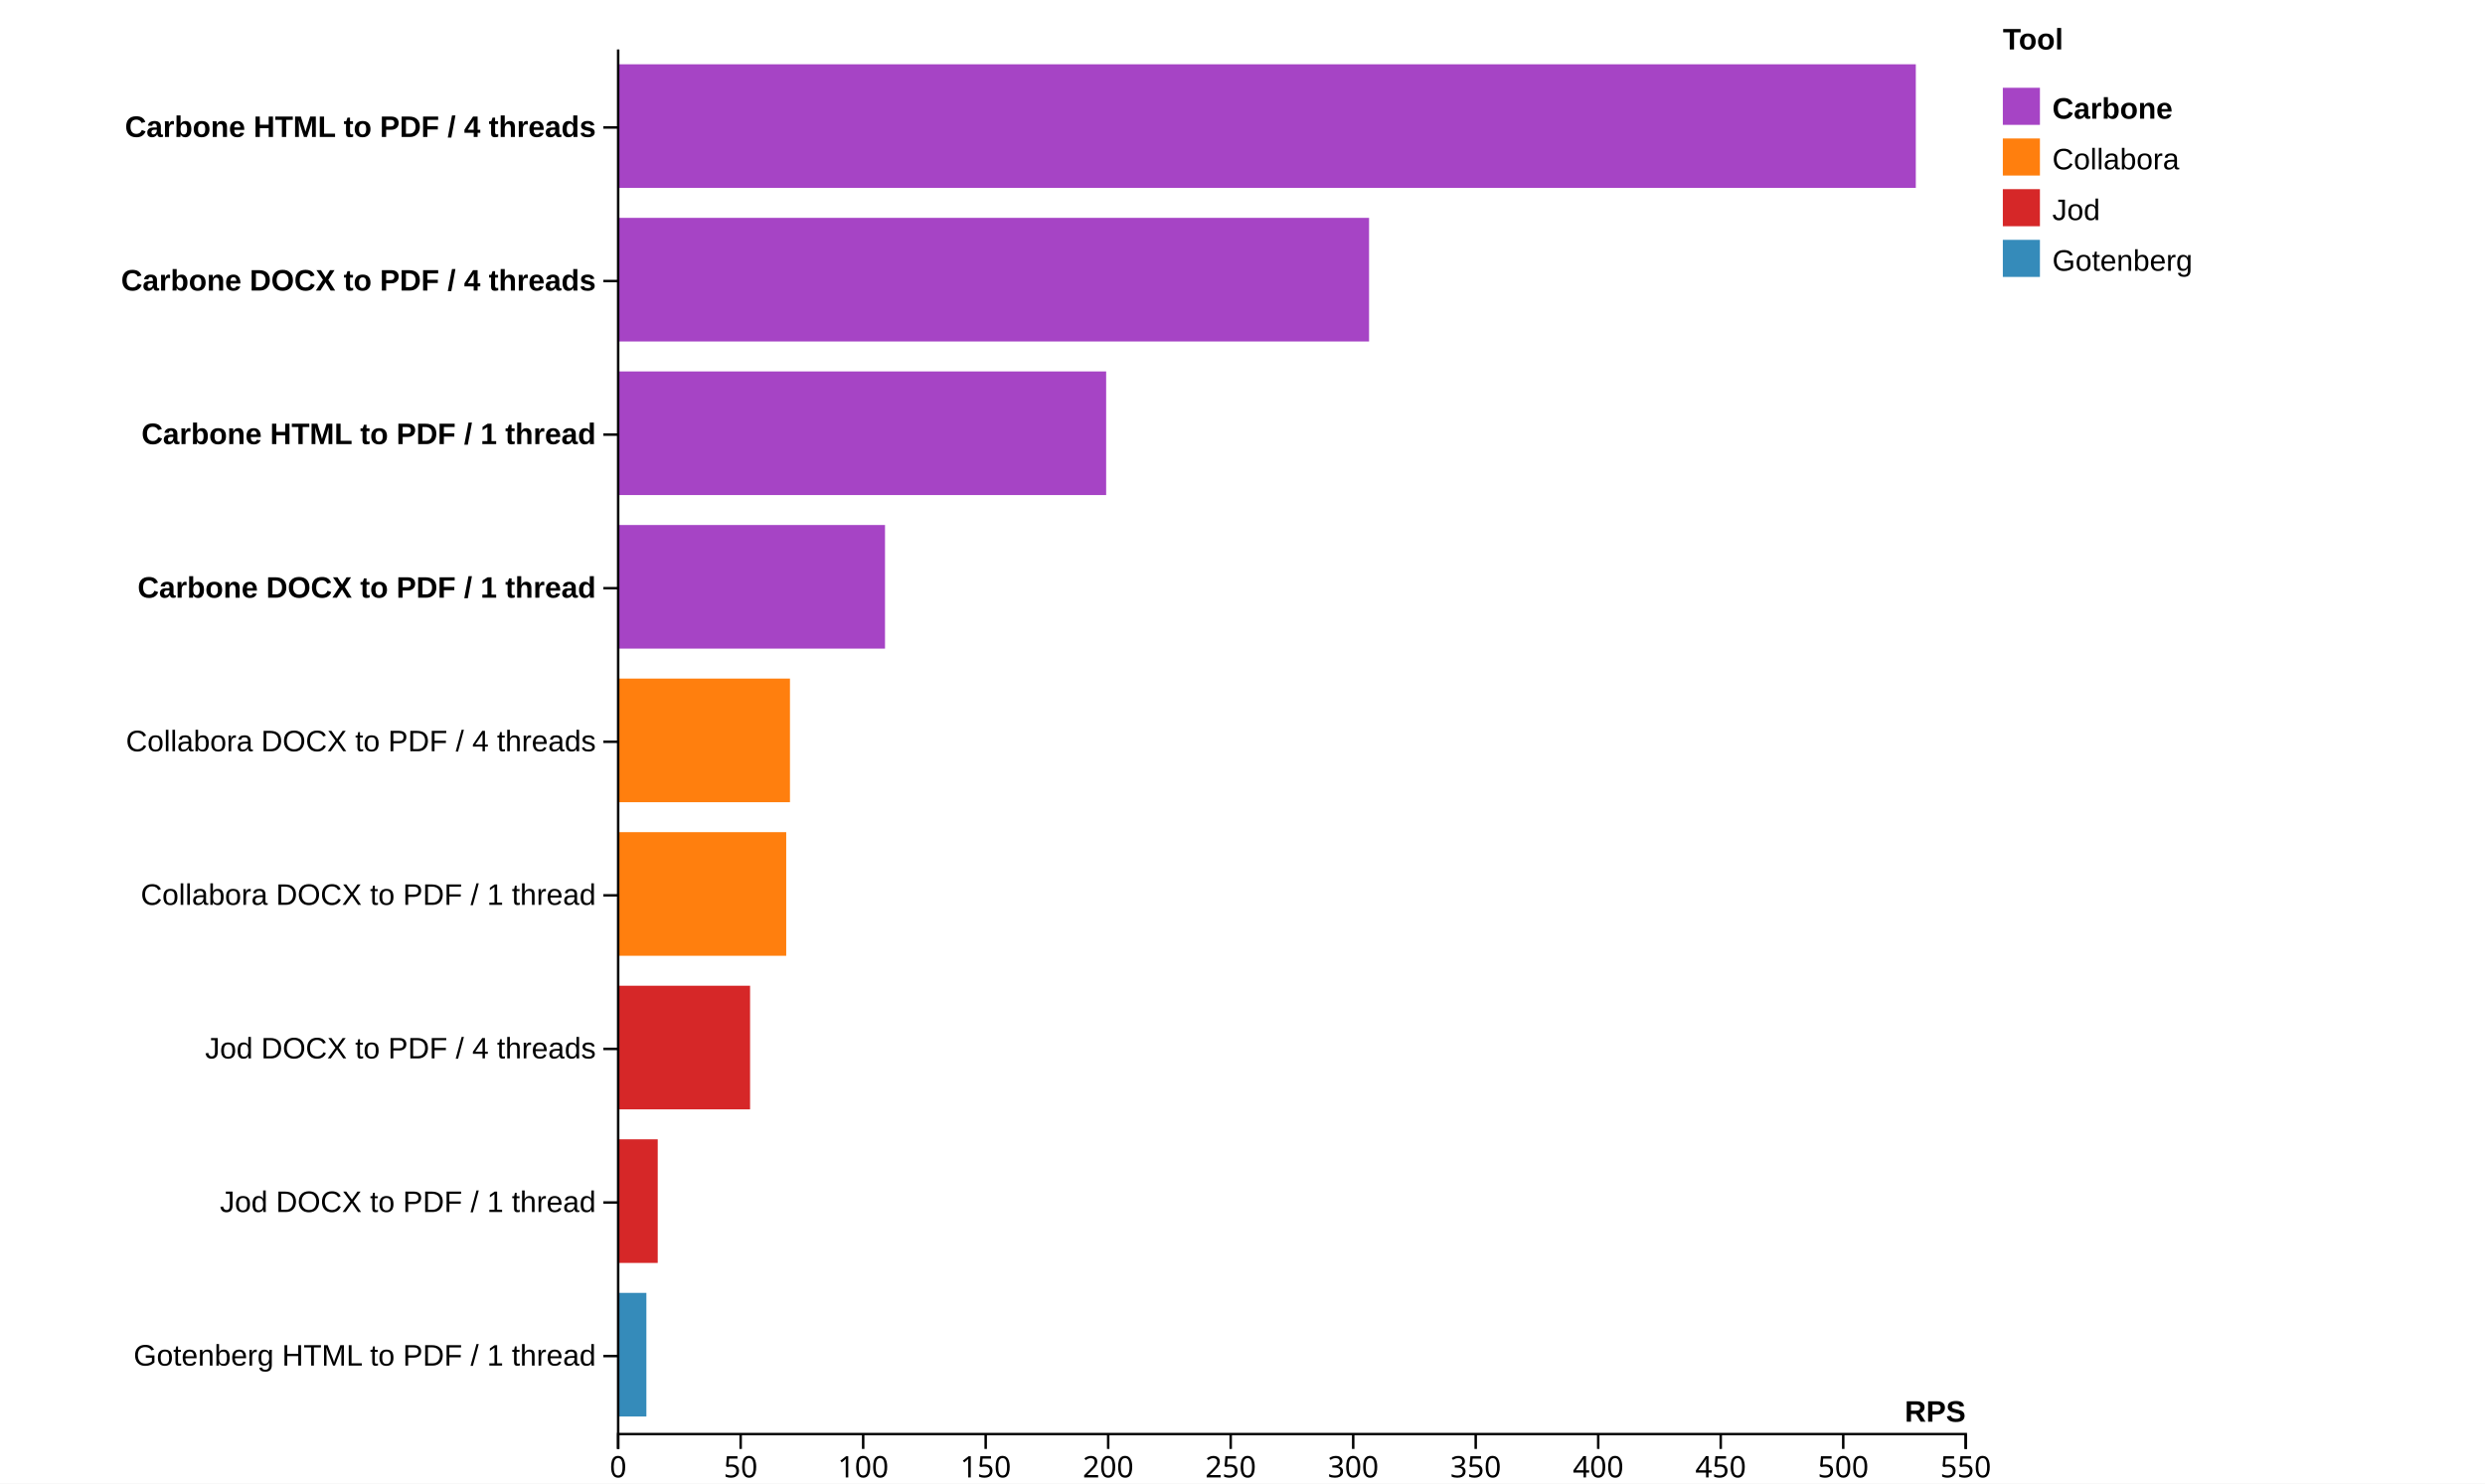
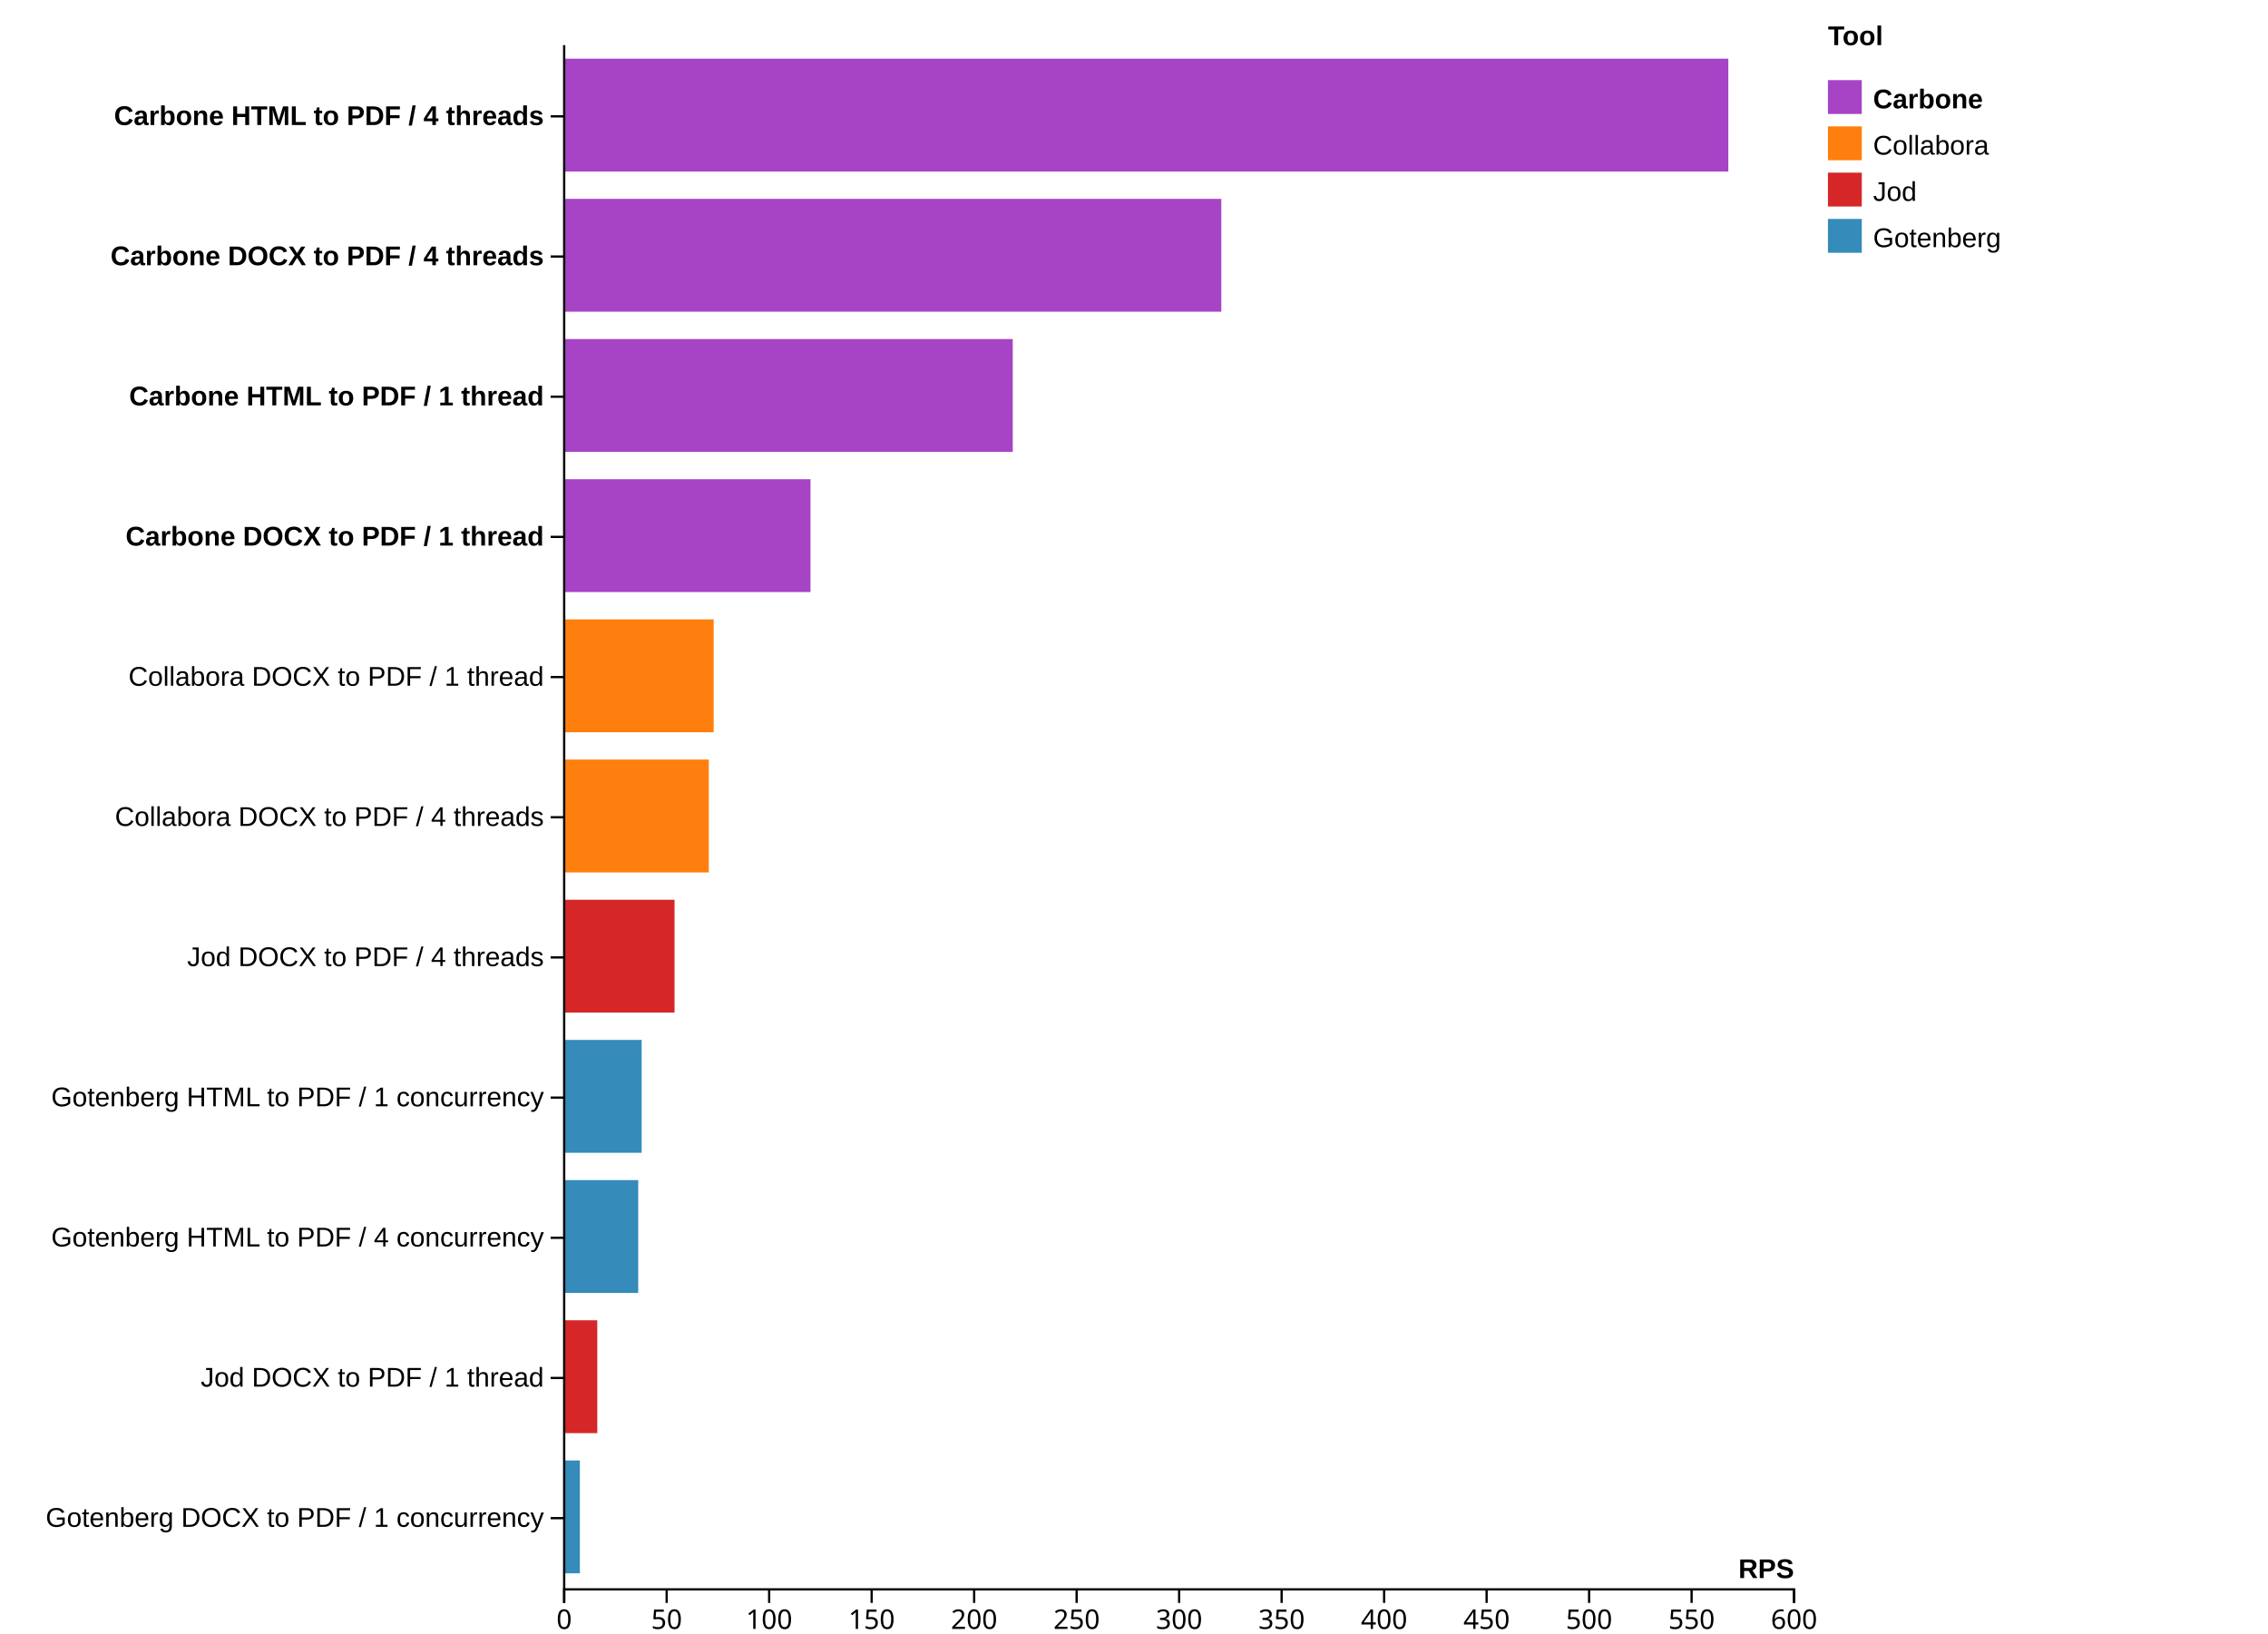
- <svg xmlns="http://www.w3.org/2000/svg" width="1005" height="600">
-   <rect width="1005" height="600" x="0" y="0" fill="#FFFFFF" id="background" />
+ <svg xmlns="http://www.w3.org/2000/svg" width="1005" height="724">
+   <rect width="1005" height="724" x="0" y="0" fill="#FFFFFF" id="background" />
  <g id="viz">
    <g transform="translate(0,0)">
      <g transform="translate(250,20)">
        <g class="bars">
-           <rect id="bar - Jod DOCX to PDF / 1 thread" x="0" y="440.777" height="50" width="16.003" fill="#d62728" />
-           <rect id="bar - Jod DOCX to PDF / 4 threads" x="0" y="378.666" height="50" width="53.351" fill="#d62728" />
-           <rect id="bar - Collabora DOCX to PDF / 1 thread" x="0" y="316.555" height="50" width="67.966" fill="#ff7f0e" />
-           <rect id="bar - Collabora DOCX to PDF / 4 threads" x="0" y="254.443" height="50" width="69.483" fill="#ff7f0e" />
-           <rect id="bar - Carbone DOCX to PDF / 1 thread" x="0" y="192.332" height="50" width="107.92" fill="#A644C5" />
-           <rect id="bar - Carbone DOCX to PDF / 4 threads" x="0" y="68.11" height="50" width="303.684" fill="#A644C5" />
-           <rect id="bar - Carbone HTML to PDF / 1 thread" x="0" y="130.221" height="50" width="197.359" fill="#A644C5" />
-           <rect id="bar - Carbone HTML to PDF / 4 threads" x="0" y="5.998" height="50" width="524.805" fill="#A644C5" />
-           <rect id="bar - Gotenberg HTML to PDF / 1 thread" x="0" y="502.889" height="50" width="11.415" fill="#358BBA" />
+           <rect id="bar - Carbone HTML to PDF / 4 threads" x="0" y="5.998" height="50" width="515.861" fill="#A644C5" />
+           <rect id="bar - Carbone DOCX to PDF / 4 threads" x="0" y="68.11" height="50" width="291.184" fill="#A644C5" />
+           <rect id="bar - Carbone HTML to PDF / 1 thread" x="0" y="130.221" height="50" width="198.771" fill="#A644C5" />
+           <rect id="bar - Carbone DOCX to PDF / 1 thread" x="0" y="192.332" height="50" width="109.154" fill="#A644C5" />
+           <rect id="bar - Collabora DOCX to PDF / 1 thread" x="0" y="254.443" height="50" width="66.245" fill="#ff7f0e" />
+           <rect id="bar - Collabora DOCX to PDF / 4 threads" x="0" y="316.555" height="50" width="64.083" fill="#ff7f0e" />
+           <rect id="bar - Jod DOCX to PDF / 4 threads" x="0" y="378.666" height="50" width="48.905" fill="#d62728" />
+           <rect id="bar - Gotenberg HTML to PDF / 1 concurrency" x="0" y="440.777" height="50" width="34.335" fill="#358BBA" />
+           <rect id="bar - Gotenberg HTML to PDF / 4 concurrency" x="0" y="502.889" height="50" width="32.809" fill="#358BBA" />
+           <rect id="bar - Jod DOCX to PDF / 1 thread" x="0" y="565" height="50" width="14.67" fill="#d62728" />
+           <rect id="bar - Gotenberg DOCX to PDF / 1 concurrency" x="0" y="627.111" height="50" width="6.958" fill="#358BBA" />
        </g>
-         <g id="xAxis" transform="translate(0,560)" fill="none" font-size="12" font-family="sans-serif" text-anchor="middle">
+         <g id="xAxis" transform="translate(0,684.2239)" fill="none" font-size="12" font-family="sans-serif" text-anchor="middle">
          <path class="domain" stroke="currentColor" d="M0,6V0H545V6" />
-           <g class="tick" opacity="1" transform="translate(0,0)">
+           <g class="tick" opacity="1" transform="translate(0.0,0)">
            <line stroke="currentColor" y2="6" />
            <text fill="currentColor" y="9" dy="0.71em">0</text>
          </g>
-           <g class="tick" opacity="1" transform="translate(49.54545,0)">
+           <g class="tick" opacity="1" transform="translate(45.41667,0)">
            <line stroke="currentColor" y2="6" />
            <text fill="currentColor" y="9" dy="0.71em">50</text>
          </g>
-           <g class="tick" opacity="1" transform="translate(99.09091,0)">
+           <g class="tick" opacity="1" transform="translate(90.83333,0)">
            <line stroke="currentColor" y2="6" />
            <text fill="currentColor" y="9" dy="0.71em">100</text>
          </g>
-           <g class="tick" opacity="1" transform="translate(148.6364,0)">
+           <g class="tick" opacity="1" transform="translate(136.25,0)">
            <line stroke="currentColor" y2="6" />
            <text fill="currentColor" y="9" dy="0.71em">150</text>
          </g>
-           <g class="tick" opacity="1" transform="translate(198.1818,0)">
+           <g class="tick" opacity="1" transform="translate(181.6667,0)">
            <line stroke="currentColor" y2="6" />
            <text fill="currentColor" y="9" dy="0.71em">200</text>
          </g>
-           <g class="tick" opacity="1" transform="translate(247.7273,0)">
+           <g class="tick" opacity="1" transform="translate(227.0833,0)">
            <line stroke="currentColor" y2="6" />
            <text fill="currentColor" y="9" dy="0.71em">250</text>
          </g>
-           <g class="tick" opacity="1" transform="translate(297.2727,0)">
+           <g class="tick" opacity="1" transform="translate(272.5,0)">
            <line stroke="currentColor" y2="6" />
            <text fill="currentColor" y="9" dy="0.71em">300</text>
          </g>
-           <g class="tick" opacity="1" transform="translate(346.8182,0)">
+           <g class="tick" opacity="1" transform="translate(317.9167,0)">
            <line stroke="currentColor" y2="6" />
            <text fill="currentColor" y="9" dy="0.71em">350</text>
          </g>
-           <g class="tick" opacity="1" transform="translate(396.3636,0)">
+           <g class="tick" opacity="1" transform="translate(363.3333,0)">
            <line stroke="currentColor" y2="6" />
            <text fill="currentColor" y="9" dy="0.71em">400</text>
          </g>
-           <g class="tick" opacity="1" transform="translate(445.9091,0)">
+           <g class="tick" opacity="1" transform="translate(408.75,0)">
            <line stroke="currentColor" y2="6" />
            <text fill="currentColor" y="9" dy="0.71em">450</text>
          </g>
-           <g class="tick" opacity="1" transform="translate(495.4545,0)">
+           <g class="tick" opacity="1" transform="translate(454.1667,0)">
            <line stroke="currentColor" y2="6" />
            <text fill="currentColor" y="9" dy="0.71em">500</text>
          </g>
-           <g class="tick" opacity="1" transform="translate(545,0)">
+           <g class="tick" opacity="1" transform="translate(499.5833,0)">
            <line stroke="currentColor" y2="6" />
            <text fill="currentColor" y="9" dy="0.71em">550</text>
+           </g>
+           <g class="tick" opacity="1" transform="translate(545.0,0)">
+             <line stroke="currentColor" y2="6" />
+             <text fill="currentColor" y="9" dy="0.71em">600</text>
          </g>
          <text font-family="Arial, sans-serif" font-size="12" x="545" dy="-5" fill="black" font-weight="bold" text-anchor="end">RPS</text>
        </g>
        <g id="yAxis" transform="translate(0,0)" fill="none" font-size="10" font-family="sans-serif" text-anchor="end">
-           <path class="domain" stroke="currentColor" d="M0,0V560" />
+           <path class="domain" stroke="currentColor" d="M0,0V684.224" />
          <g class="tick" opacity="1" transform="translate(0,31.55476)">
            <line stroke="currentColor" x2="-6" />
            <text fill="currentColor" x="-9" dy="0.32em" style="font-family: Arial, sans-serif; font-size: 12px; font-weight: bold;">Carbone HTML to PDF / 4 threads</text>
          </g>
          <g class="tick" opacity="1" transform="translate(0,93.66607)">
            <line stroke="currentColor" x2="-6" />
            <text fill="currentColor" x="-9" dy="0.32em" style="font-family: Arial, sans-serif; font-size: 12px; font-weight: bold;">Carbone DOCX to PDF / 4 threads</text>
          </g>
          <g class="tick" opacity="1" transform="translate(0,155.7774)">
            <line stroke="currentColor" x2="-6" />
            <text fill="currentColor" x="-9" dy="0.32em" style="font-family: Arial, sans-serif; font-size: 12px; font-weight: bold;">Carbone HTML to PDF / 1 thread</text>
          </g>
          <g class="tick" opacity="1" transform="translate(0,217.8887)">
            <line stroke="currentColor" x2="-6" />
            <text fill="currentColor" x="-9" dy="0.32em" style="font-family: Arial, sans-serif; font-size: 12px; font-weight: bold;">Carbone DOCX to PDF / 1 thread</text>
          </g>
          <g class="tick" opacity="1" transform="translate(0,280)">
            <line stroke="currentColor" x2="-6" />
-             <text fill="currentColor" x="-9" dy="0.32em" style="font-family: Arial, sans-serif; font-size: 12px;">Collabora DOCX to PDF / 4 threads</text>
+             <text fill="currentColor" x="-9" dy="0.32em" style="font-family: Arial, sans-serif; font-size: 12px; ">Collabora DOCX to PDF / 1 thread</text>
          </g>
          <g class="tick" opacity="1" transform="translate(0,342.1113)">
            <line stroke="currentColor" x2="-6" />
-             <text fill="currentColor" x="-9" dy="0.32em" style="font-family: Arial, sans-serif; font-size: 12px;">Collabora DOCX to PDF / 1 thread</text>
+             <text fill="currentColor" x="-9" dy="0.32em" style="font-family: Arial, sans-serif; font-size: 12px; ">Collabora DOCX to PDF / 4 threads</text>
          </g>
          <g class="tick" opacity="1" transform="translate(0,404.2226)">
            <line stroke="currentColor" x2="-6" />
-             <text fill="currentColor" x="-9" dy="0.32em" style="font-family: Arial, sans-serif; font-size: 12px;">Jod DOCX to PDF / 4 threads</text>
+             <text fill="currentColor" x="-9" dy="0.32em" style="font-family: Arial, sans-serif; font-size: 12px; ">Jod DOCX to PDF / 4 threads</text>
          </g>
          <g class="tick" opacity="1" transform="translate(0,466.3339)">
            <line stroke="currentColor" x2="-6" />
-             <text fill="currentColor" x="-9" dy="0.32em" style="font-family: Arial, sans-serif; font-size: 12px;">Jod DOCX to PDF / 1 thread</text>
+             <text fill="currentColor" x="-9" dy="0.32em" style="font-family: Arial, sans-serif; font-size: 12px; ">Gotenberg HTML to PDF / 1 concurrency</text>
          </g>
          <g class="tick" opacity="1" transform="translate(0,528.4452)">
            <line stroke="currentColor" x2="-6" />
-             <text fill="currentColor" x="-9" dy="0.32em" style="font-family: Arial, sans-serif; font-size: 12px;">Gotenberg HTML to PDF / 1 thread</text>
+             <text fill="currentColor" x="-9" dy="0.32em" style="font-family: Arial, sans-serif; font-size: 12px; ">Gotenberg HTML to PDF / 4 concurrency</text>
+           </g>
+           <g class="tick" opacity="1" transform="translate(0,590.5565)">
+             <line stroke="currentColor" x2="-6" />
+             <text fill="currentColor" x="-9" dy="0.32em" style="font-family: Arial, sans-serif; font-size: 12px; ">Jod DOCX to PDF / 1 thread</text>
+           </g>
+           <g class="tick" opacity="1" transform="translate(0,652.6679)">
+             <line stroke="currentColor" x2="-6" />
+             <text fill="currentColor" x="-9" dy="0.32em" style="font-family: Arial, sans-serif; font-size: 12px; ">Gotenberg DOCX to PDF / 1 concurrency</text>
          </g>
        </g>
      </g>
      <text y="4" x="4" style="font-family: Arial, sans-serif; font-size: 12px; fill: black; font-weight: bold; dominant-baseline: hanging;" />
    </g>
  </g>
  <g id="legend" transform="translate(805,20)">
    <g transform="translate(5,0)">
      <g class="legendColor" transform="translate(0,0)">
        <g class="legendCells" transform="translate(0,15.5)">
          <g class="cell" transform="translate(0, 0)">
            <rect class="swatch" height="15" width="15" style="fill: #A644C5;" />
            <text class="label" transform="translate( 20, 12.5)" font-family="&quot;Arial&quot;, sans-serif" font-size="12px">
              <tspan x="0" dy="0em" style="font-weight: bold;">Carbone</tspan>
            </text>
          </g>
          <g class="cell" transform="translate(0, 20.5)">
            <rect class="swatch" height="15" width="15" style="fill: rgb(255, 127, 14);" />
            <text class="label" transform="translate( 20, 12.5)" font-family="&quot;Arial&quot;, sans-serif" font-size="12px">
-               <tspan x="0" dy="0em">Collabora</tspan>
+               <tspan x="0" dy="0em" style="">Collabora</tspan>
+             </text>
+           </g>
+           <g class="cell" transform="translate(0, 41)">
+             <rect class="swatch" height="15" width="15" style="fill: rgb(214, 39, 40);" />
+             <text class="label" transform="translate( 20, 12.5)" font-family="&quot;Arial&quot;, sans-serif" font-size="12px">
+               <tspan x="0" dy="0em" style="">Jod</tspan>
            </text>
          </g>
          <g class="cell" transform="translate(0, 61.5)">
            <rect class="swatch" height="15" width="15" style="fill: #358BBA;" />
            <text class="label" transform="translate( 20, 12.5)" font-family="&quot;Arial&quot;, sans-serif" font-size="12px">
-               <tspan x="0" dy="0em">Gotenberg</tspan>
-             </text>
-           </g>
-           <g class="cell" transform="translate(0, 41)">
-             <rect class="swatch" height="15" width="15" style="fill: rgb(214, 39, 40);" />
-             <text class="label" transform="translate( 20, 12.5)" font-family="&quot;Arial&quot;, sans-serif" font-size="12px">
-               <tspan x="0" dy="0em">Jod</tspan>
+               <tspan x="0" dy="0em" style="">Gotenberg</tspan>
            </text>
          </g>
        </g>
        <text class="legendTitle" font-family="&quot;Arial&quot;, sans-serif" font-size="12px" font-weight="bold">
          <tspan x="0" dy="0em">Tool</tspan>
        </text>
      </g>
    </g>
  </g>
</svg>
